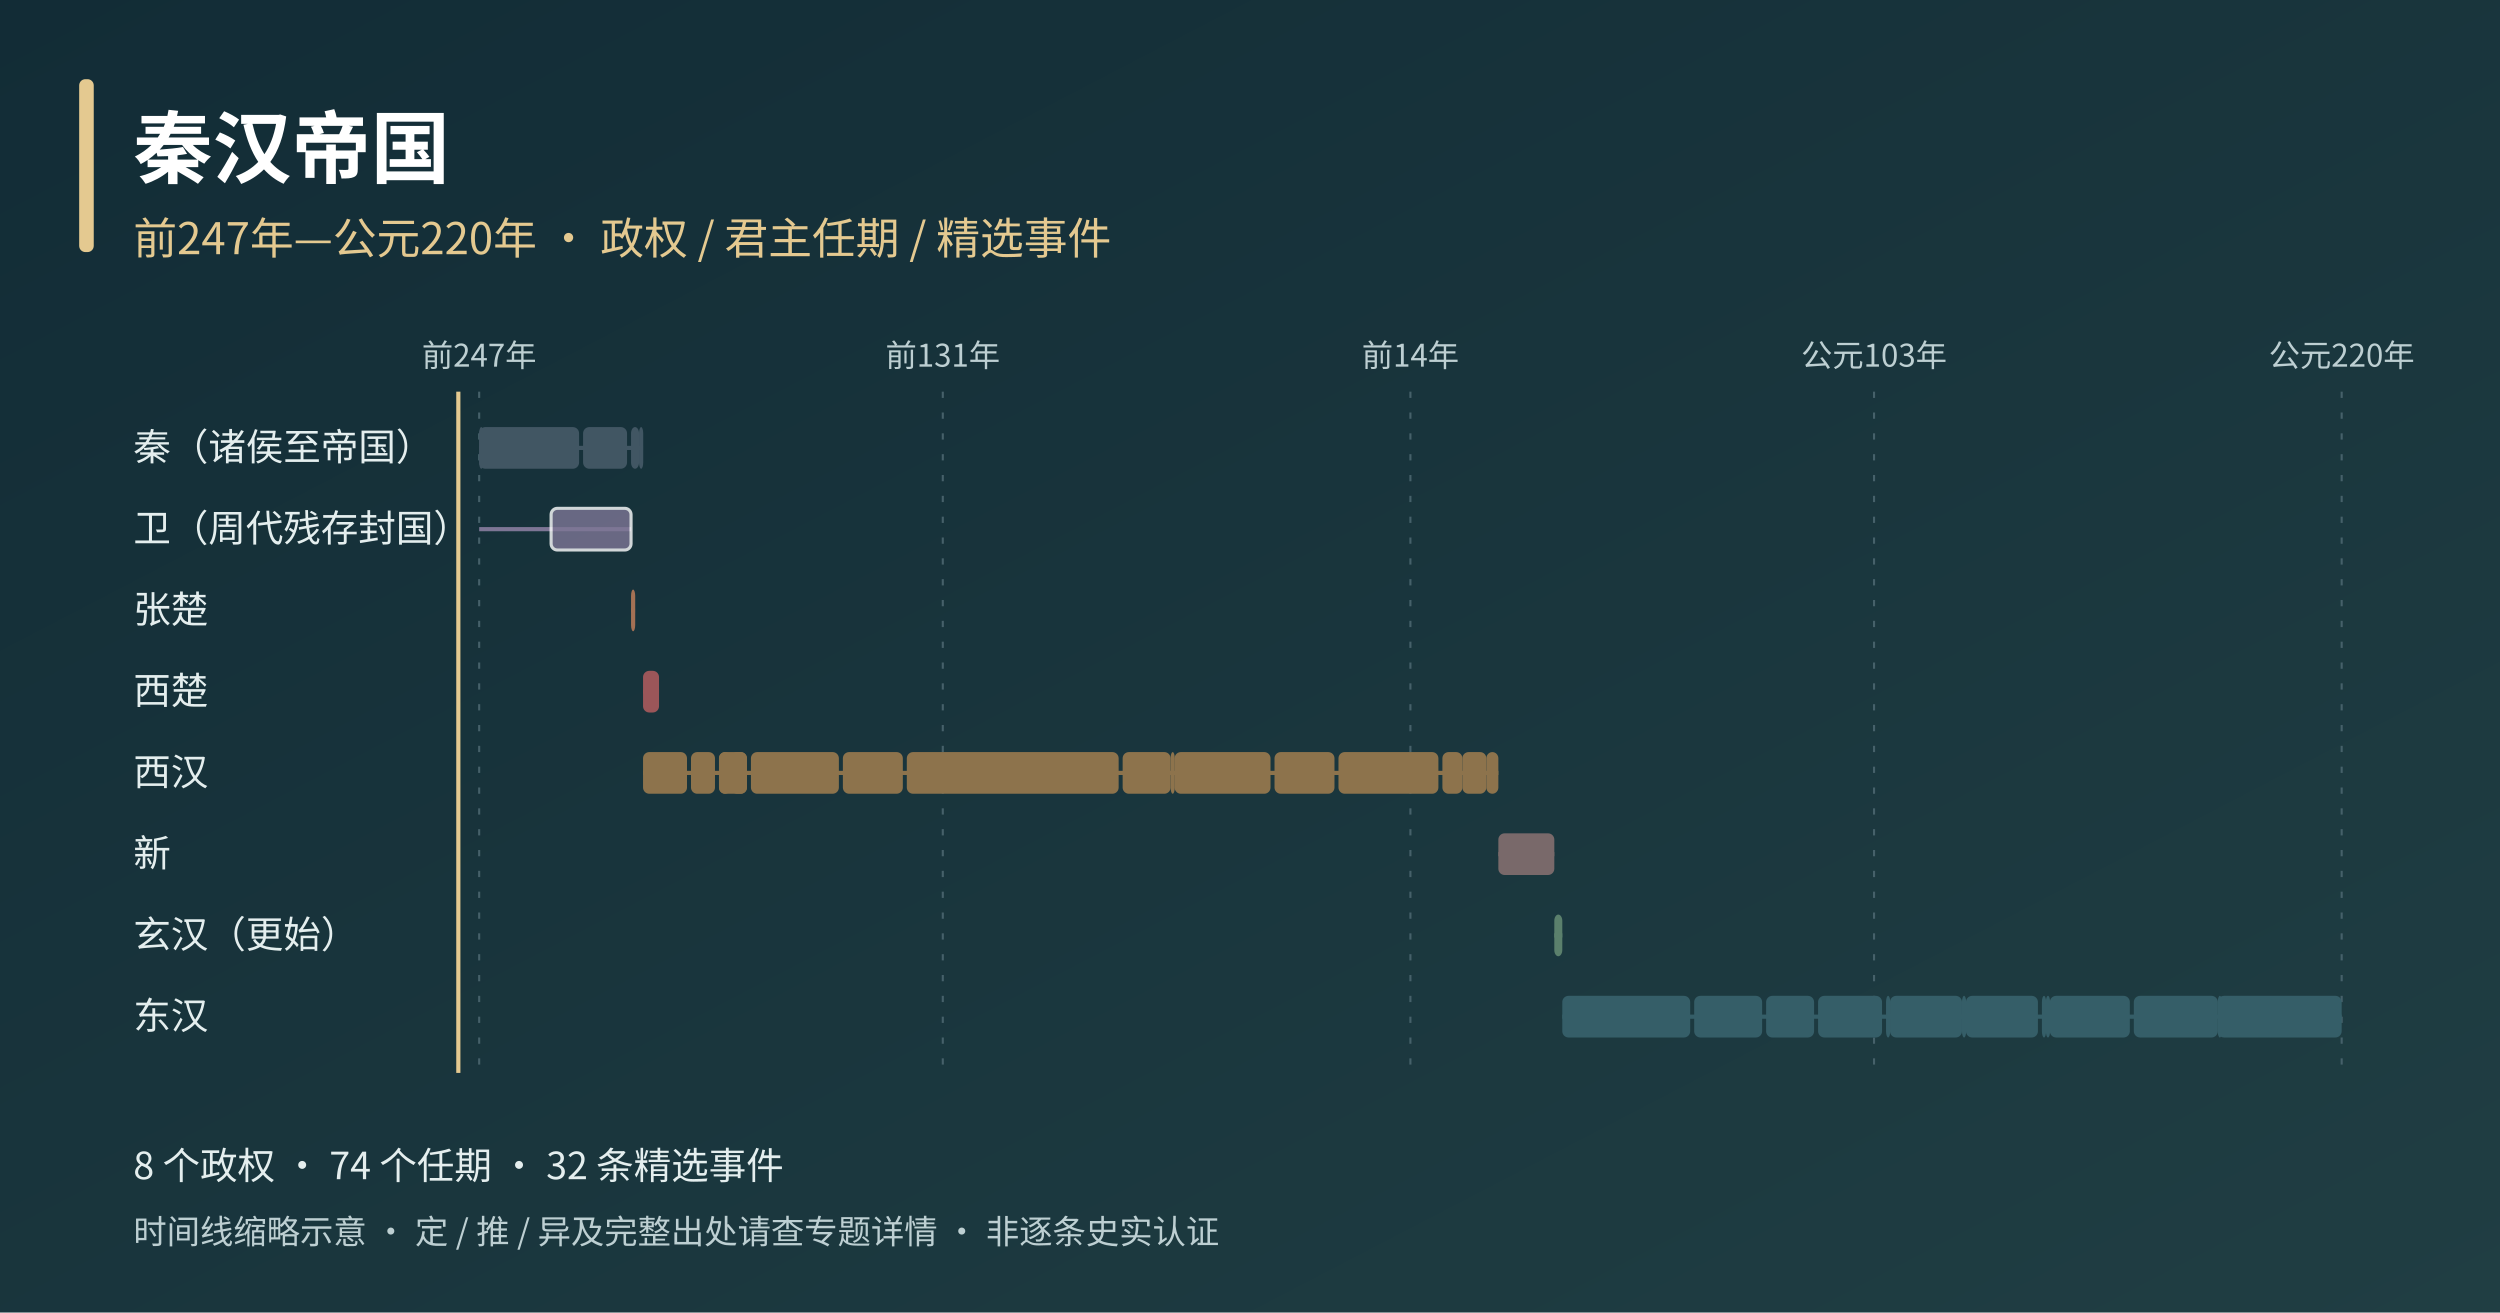
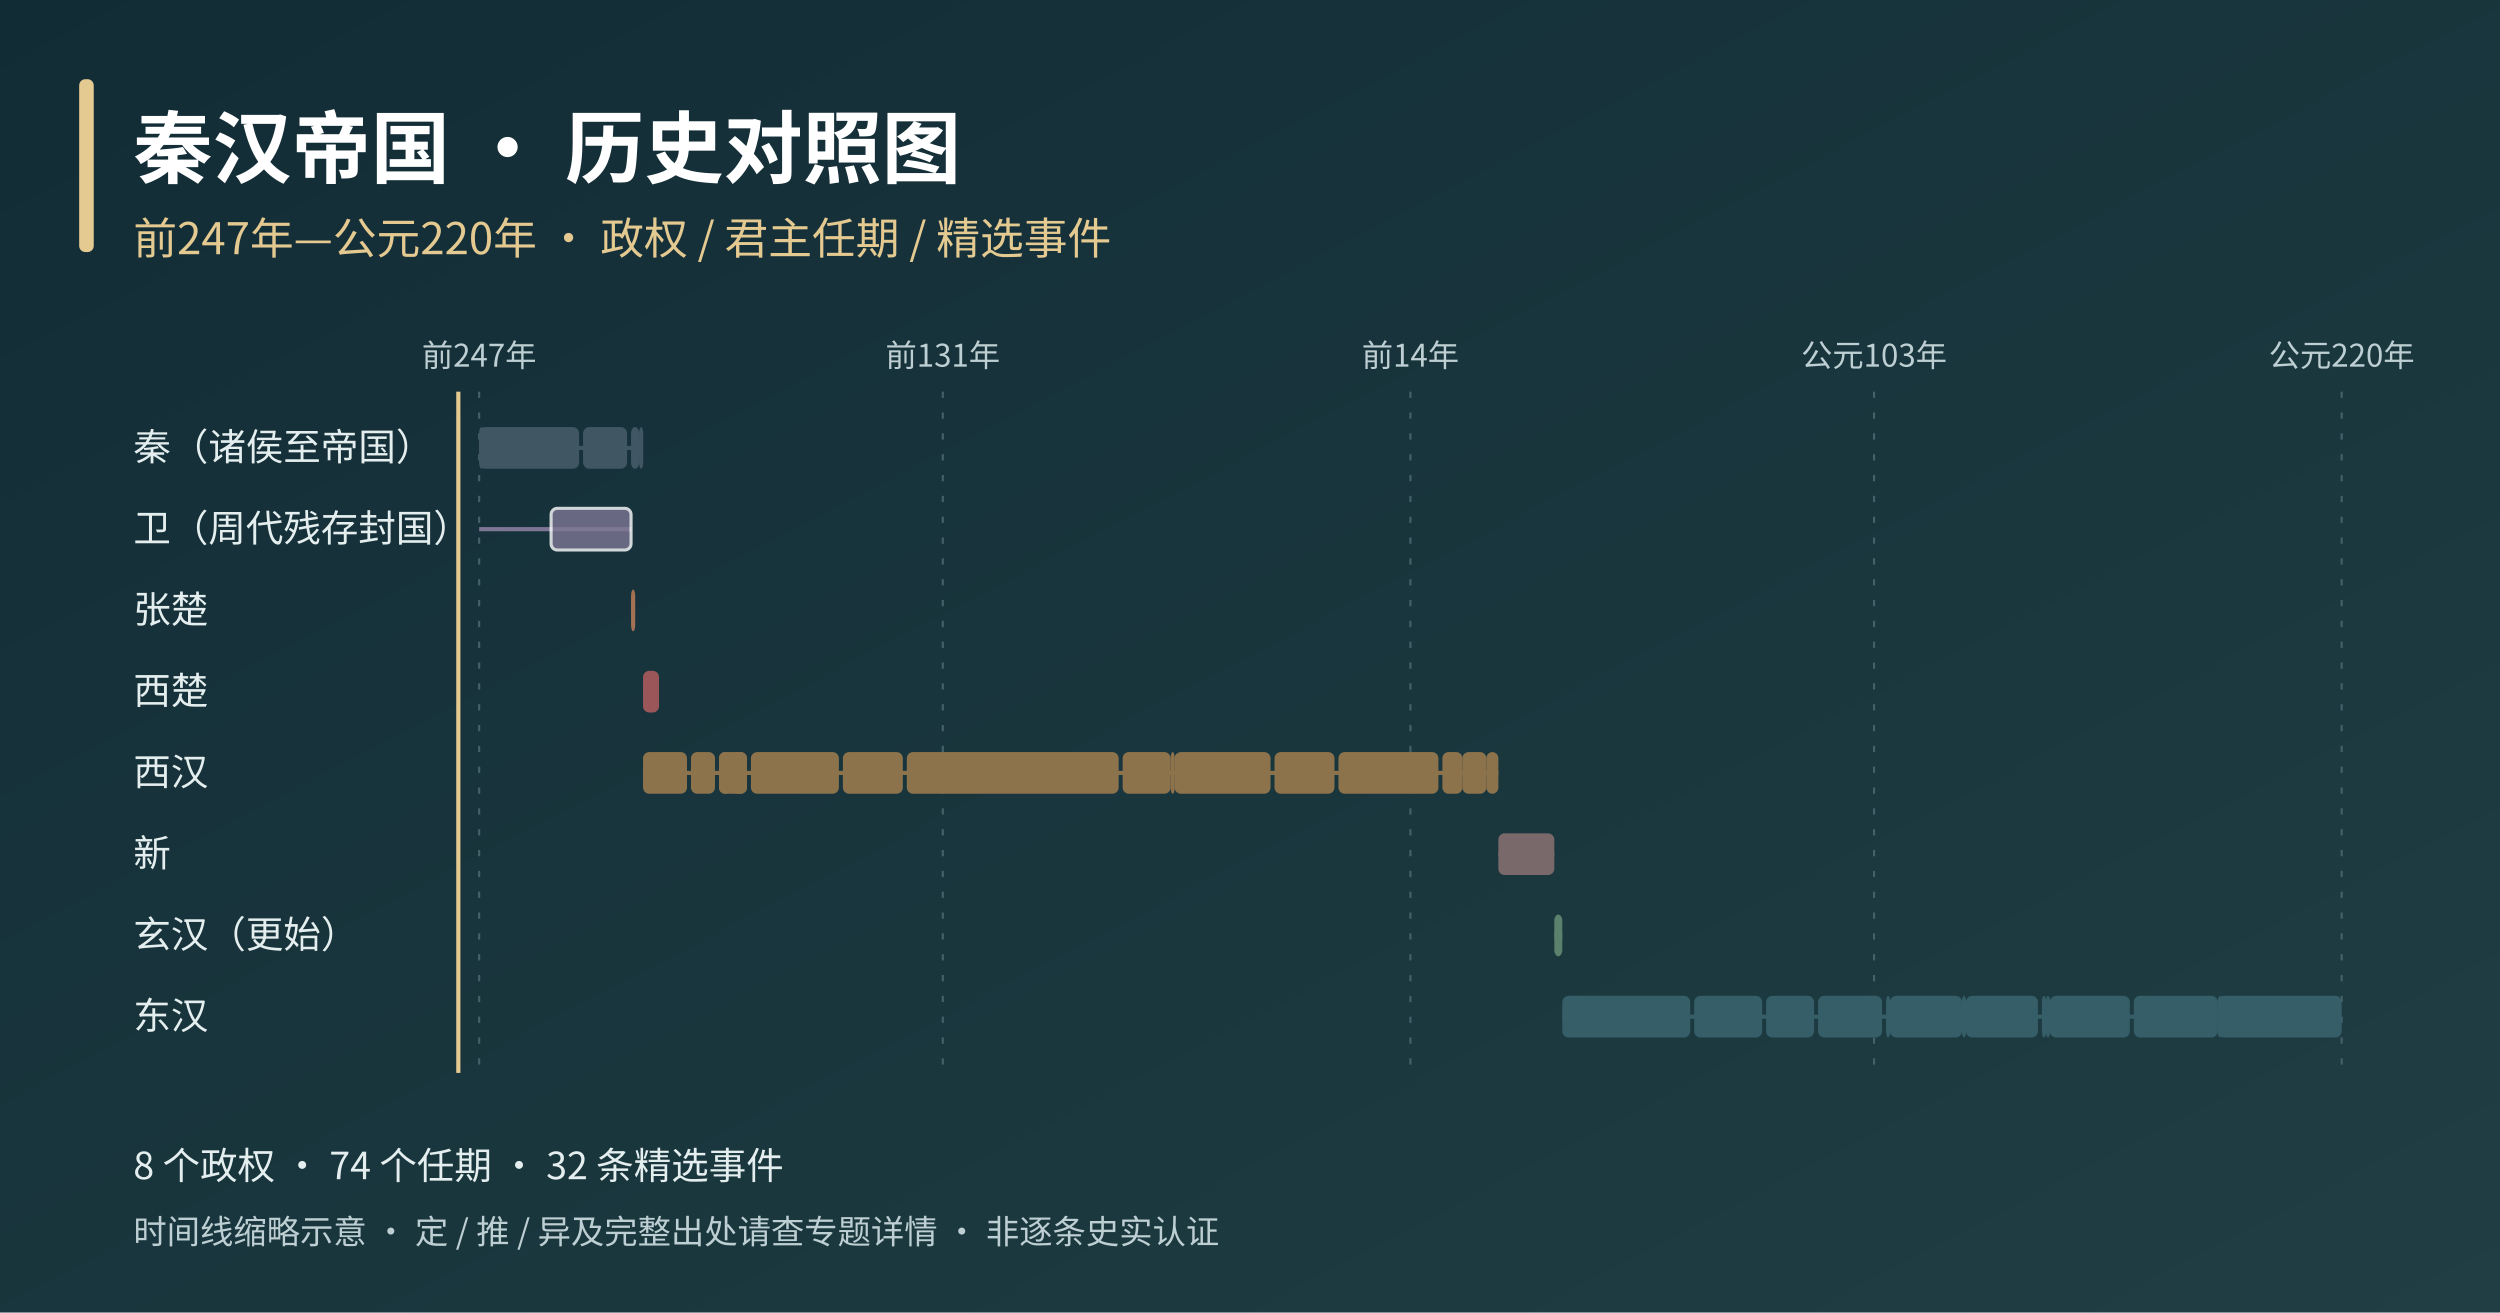
<svg xmlns="http://www.w3.org/2000/svg" width="1200" height="630" viewBox="0 0 1200 630" role="img" aria-labelledby="title desc">
  <defs>
    <linearGradient id="bg" x2="1" y2="1">
      <stop stop-color="#122c36" />
      <stop offset="1" stop-color="#203e43" />
    </linearGradient>
  </defs>
  <rect width="1200" height="630" fill="url(#bg)" />
  <rect x="38" y="38" width="7" height="83" rx="3" fill="#e4c990" />
  <g font-family="Noto Sans CJK SC,Microsoft YaHei,PingFang SC,sans-serif">
-     <text x="64" y="85" fill="#ffffff" font-size="38" font-weight="700">秦汉帝国</text>
+     <text x="64" y="85" fill="#ffffff" font-size="38" font-weight="700">秦汉帝国 · 历史对照图</text>
    <text x="64" y="122" fill="#e4c990" font-size="21">前247年—公元220年 · 政权 / 君主任期 / 精选事件</text>
    <path d="M230.00 188V515" stroke="#46616a" stroke-dasharray="3 7" />
    <text x="230.00" y="176" text-anchor="middle" fill="#bdcfd2" font-size="15">前247年</text>
    <path d="M452.54 188V515" stroke="#46616a" stroke-dasharray="3 7" />
    <text x="452.54" y="176" text-anchor="middle" fill="#bdcfd2" font-size="15">前131年</text>
    <path d="M677.00 188V515" stroke="#46616a" stroke-dasharray="3 7" />
    <text x="677.00" y="176" text-anchor="middle" fill="#bdcfd2" font-size="15">前14年</text>
    <path d="M899.54 188V515" stroke="#46616a" stroke-dasharray="3 7" />
    <text x="899.54" y="176" text-anchor="middle" fill="#bdcfd2" font-size="15">公元103年</text>
    <path d="M1124.00 188V515" stroke="#46616a" stroke-dasharray="3 7" />
    <text x="1124.00" y="176" text-anchor="middle" fill="#bdcfd2" font-size="15">公元220年</text>
    <text x="64" y="221" fill="#e4eeee" font-size="18">秦（诸侯至帝国）</text>
    <path d="M230 215H308.657" stroke="#415663" stroke-width="2" />
    <rect x="230.00" y="205" width="2.00" height="20" rx="3" fill="#415663" opacity="1" />
    <rect x="230.00" y="205" width="47.96" height="20" rx="3" fill="#415663" opacity="1" />
    <rect x="279.88" y="205" width="21.10" height="20" rx="3" fill="#415663" opacity="1" />
    <rect x="302.90" y="205" width="3.84" height="20" rx="3" fill="#415663" opacity="1" />
    <rect x="306.74" y="205" width="2.00" height="20" rx="3" fill="#415663" opacity="1" />
    <text x="64" y="260" fill="#e4eeee" font-size="18">卫（周代残存封国）</text>
    <path d="M230 254H302.901" stroke="#7d7695" stroke-width="2" />
    <rect x="264.53" y="244" width="38.37" height="20" rx="3" fill="#7d7695" opacity="0.8" stroke="#ffffff" stroke-width="1.5" />
    <text x="64" y="299" fill="#e4eeee" font-size="18">张楚</text>
    <path d="M302.901 293H304.82" stroke="#a47154" stroke-width="2" />
    <rect x="302.90" y="283" width="2.00" height="20" rx="3" fill="#a47154" opacity="1" />
    <text x="64" y="338" fill="#e4eeee" font-size="18">西楚</text>
    <path d="M308.657 332H316.33" stroke="#9b5659" stroke-width="2" />
    <rect x="308.66" y="322" width="7.67" height="20" rx="3" fill="#9b5659" opacity="1" />
    <text x="64" y="377" fill="#e4eeee" font-size="18">西汉</text>
    <path d="M308.657 371H719.206" stroke="#8d734c" stroke-width="2" />
    <rect x="308.66" y="361" width="21.10" height="20" rx="3" fill="#8d734c" opacity="1" />
    <rect x="331.68" y="361" width="11.51" height="20" rx="3" fill="#8d734c" opacity="1" />
    <rect x="345.11" y="361" width="5.76" height="20" rx="3" fill="#8d734c" opacity="1" />
    <rect x="350.86" y="361" width="7.67" height="20" rx="3" fill="#8d734c" opacity="1" />
    <rect x="345.11" y="361" width="13.43" height="20" rx="3" fill="#8d734c" opacity="1" />
    <rect x="360.45" y="361" width="42.21" height="20" rx="3" fill="#8d734c" opacity="1" />
    <rect x="404.58" y="361" width="28.78" height="20" rx="3" fill="#8d734c" opacity="1" />
    <rect x="435.27" y="361" width="101.68" height="20" rx="3" fill="#8d734c" opacity="1" />
    <rect x="538.87" y="361" width="23.02" height="20" rx="3" fill="#8d734c" opacity="1" />
    <rect x="561.89" y="361" width="2.00" height="20" rx="3" fill="#8d734c" opacity="1" />
    <rect x="563.81" y="361" width="46.04" height="20" rx="3" fill="#8d734c" opacity="1" />
    <rect x="611.77" y="361" width="28.78" height="20" rx="3" fill="#8d734c" opacity="1" />
    <rect x="642.47" y="361" width="47.96" height="20" rx="3" fill="#8d734c" opacity="1" />
    <rect x="692.35" y="361" width="9.59" height="20" rx="3" fill="#8d734c" opacity="1" />
    <rect x="701.94" y="361" width="11.51" height="20" rx="3" fill="#8d734c" opacity="1" />
    <rect x="713.45" y="361" width="5.76" height="20" rx="3" fill="#8d734c" opacity="1" />
    <text x="64" y="416" fill="#e4eeee" font-size="18">新</text>
    <path d="M719.206 410H746.064" stroke="#79696a" stroke-width="2" />
    <rect x="719.21" y="400" width="26.86" height="20" rx="3" fill="#79696a" opacity="1" />
    <text x="64" y="455" fill="#e4eeee" font-size="18">玄汉（更始）</text>
    <path d="M746.064 449H749.901" stroke="#5b806c" stroke-width="2" />
    <rect x="746.06" y="439" width="3.84" height="20" rx="3" fill="#5b806c" opacity="1" />
    <text x="64" y="494" fill="#e4eeee" font-size="18">东汉</text>
    <path d="M749.901 488H1124" stroke="#355e68" stroke-width="2" />
    <rect x="749.90" y="478" width="61.39" height="20" rx="3" fill="#355e68" opacity="1" />
    <rect x="813.21" y="478" width="32.61" height="20" rx="3" fill="#355e68" opacity="1" />
    <rect x="847.74" y="478" width="23.02" height="20" rx="3" fill="#355e68" opacity="1" />
    <rect x="872.68" y="478" width="30.70" height="20" rx="3" fill="#355e68" opacity="1" />
    <rect x="905.30" y="478" width="2.00" height="20" rx="3" fill="#355e68" opacity="1" />
    <rect x="907.21" y="478" width="34.53" height="20" rx="3" fill="#355e68" opacity="1" />
    <rect x="941.75" y="478" width="2.00" height="20" rx="3" fill="#355e68" opacity="1" />
    <rect x="943.67" y="478" width="34.53" height="20" rx="3" fill="#355e68" opacity="1" />
    <rect x="980.12" y="478" width="2.00" height="20" rx="3" fill="#355e68" opacity="1" />
    <rect x="982.03" y="478" width="2.00" height="20" rx="3" fill="#355e68" opacity="1" />
    <rect x="983.95" y="478" width="38.37" height="20" rx="3" fill="#355e68" opacity="1" />
    <rect x="1024.24" y="478" width="40.29" height="20" rx="3" fill="#355e68" opacity="1" />
    <rect x="1064.53" y="478" width="2.00" height="20" rx="3" fill="#355e68" opacity="1" />
    <rect x="1064.53" y="478" width="59.47" height="20" rx="3" fill="#355e68" opacity="1" />
    <path d="M220 188V515" stroke="#e4c990" stroke-width="2" />
    <text x="64" y="566" fill="#e4eeee" font-size="18">8 个政权 · 74 个任期 · 32 条精选事件</text>
    <text x="64" y="597" fill="#bdcfd2" font-size="16">时间线缩略示意 · 定 / 推 / 异及完整出处请查专题详情 · 非逐条史实认证</text>
  </g>
</svg>
